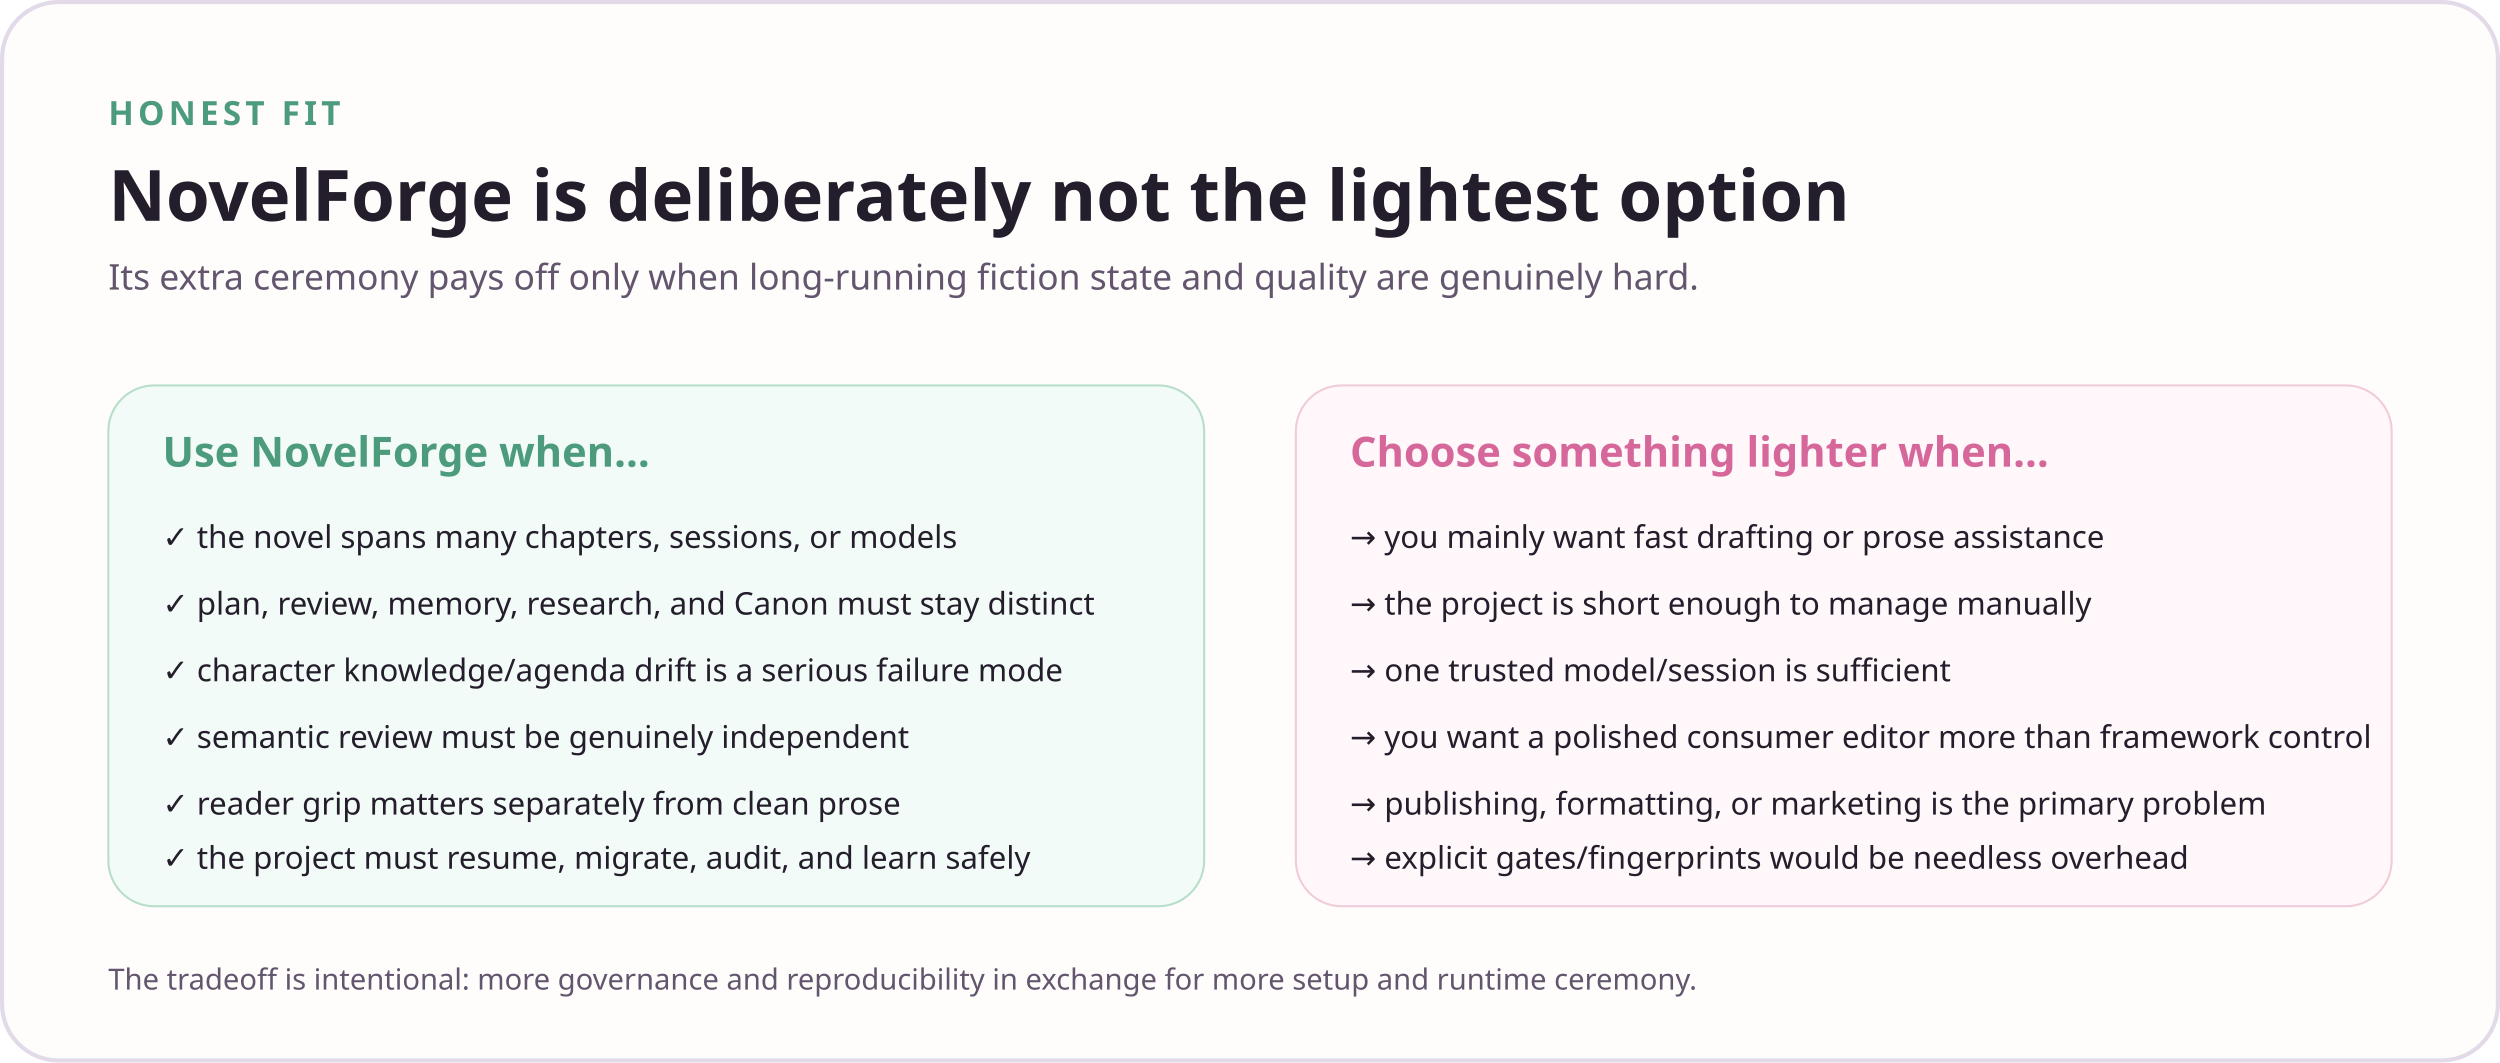
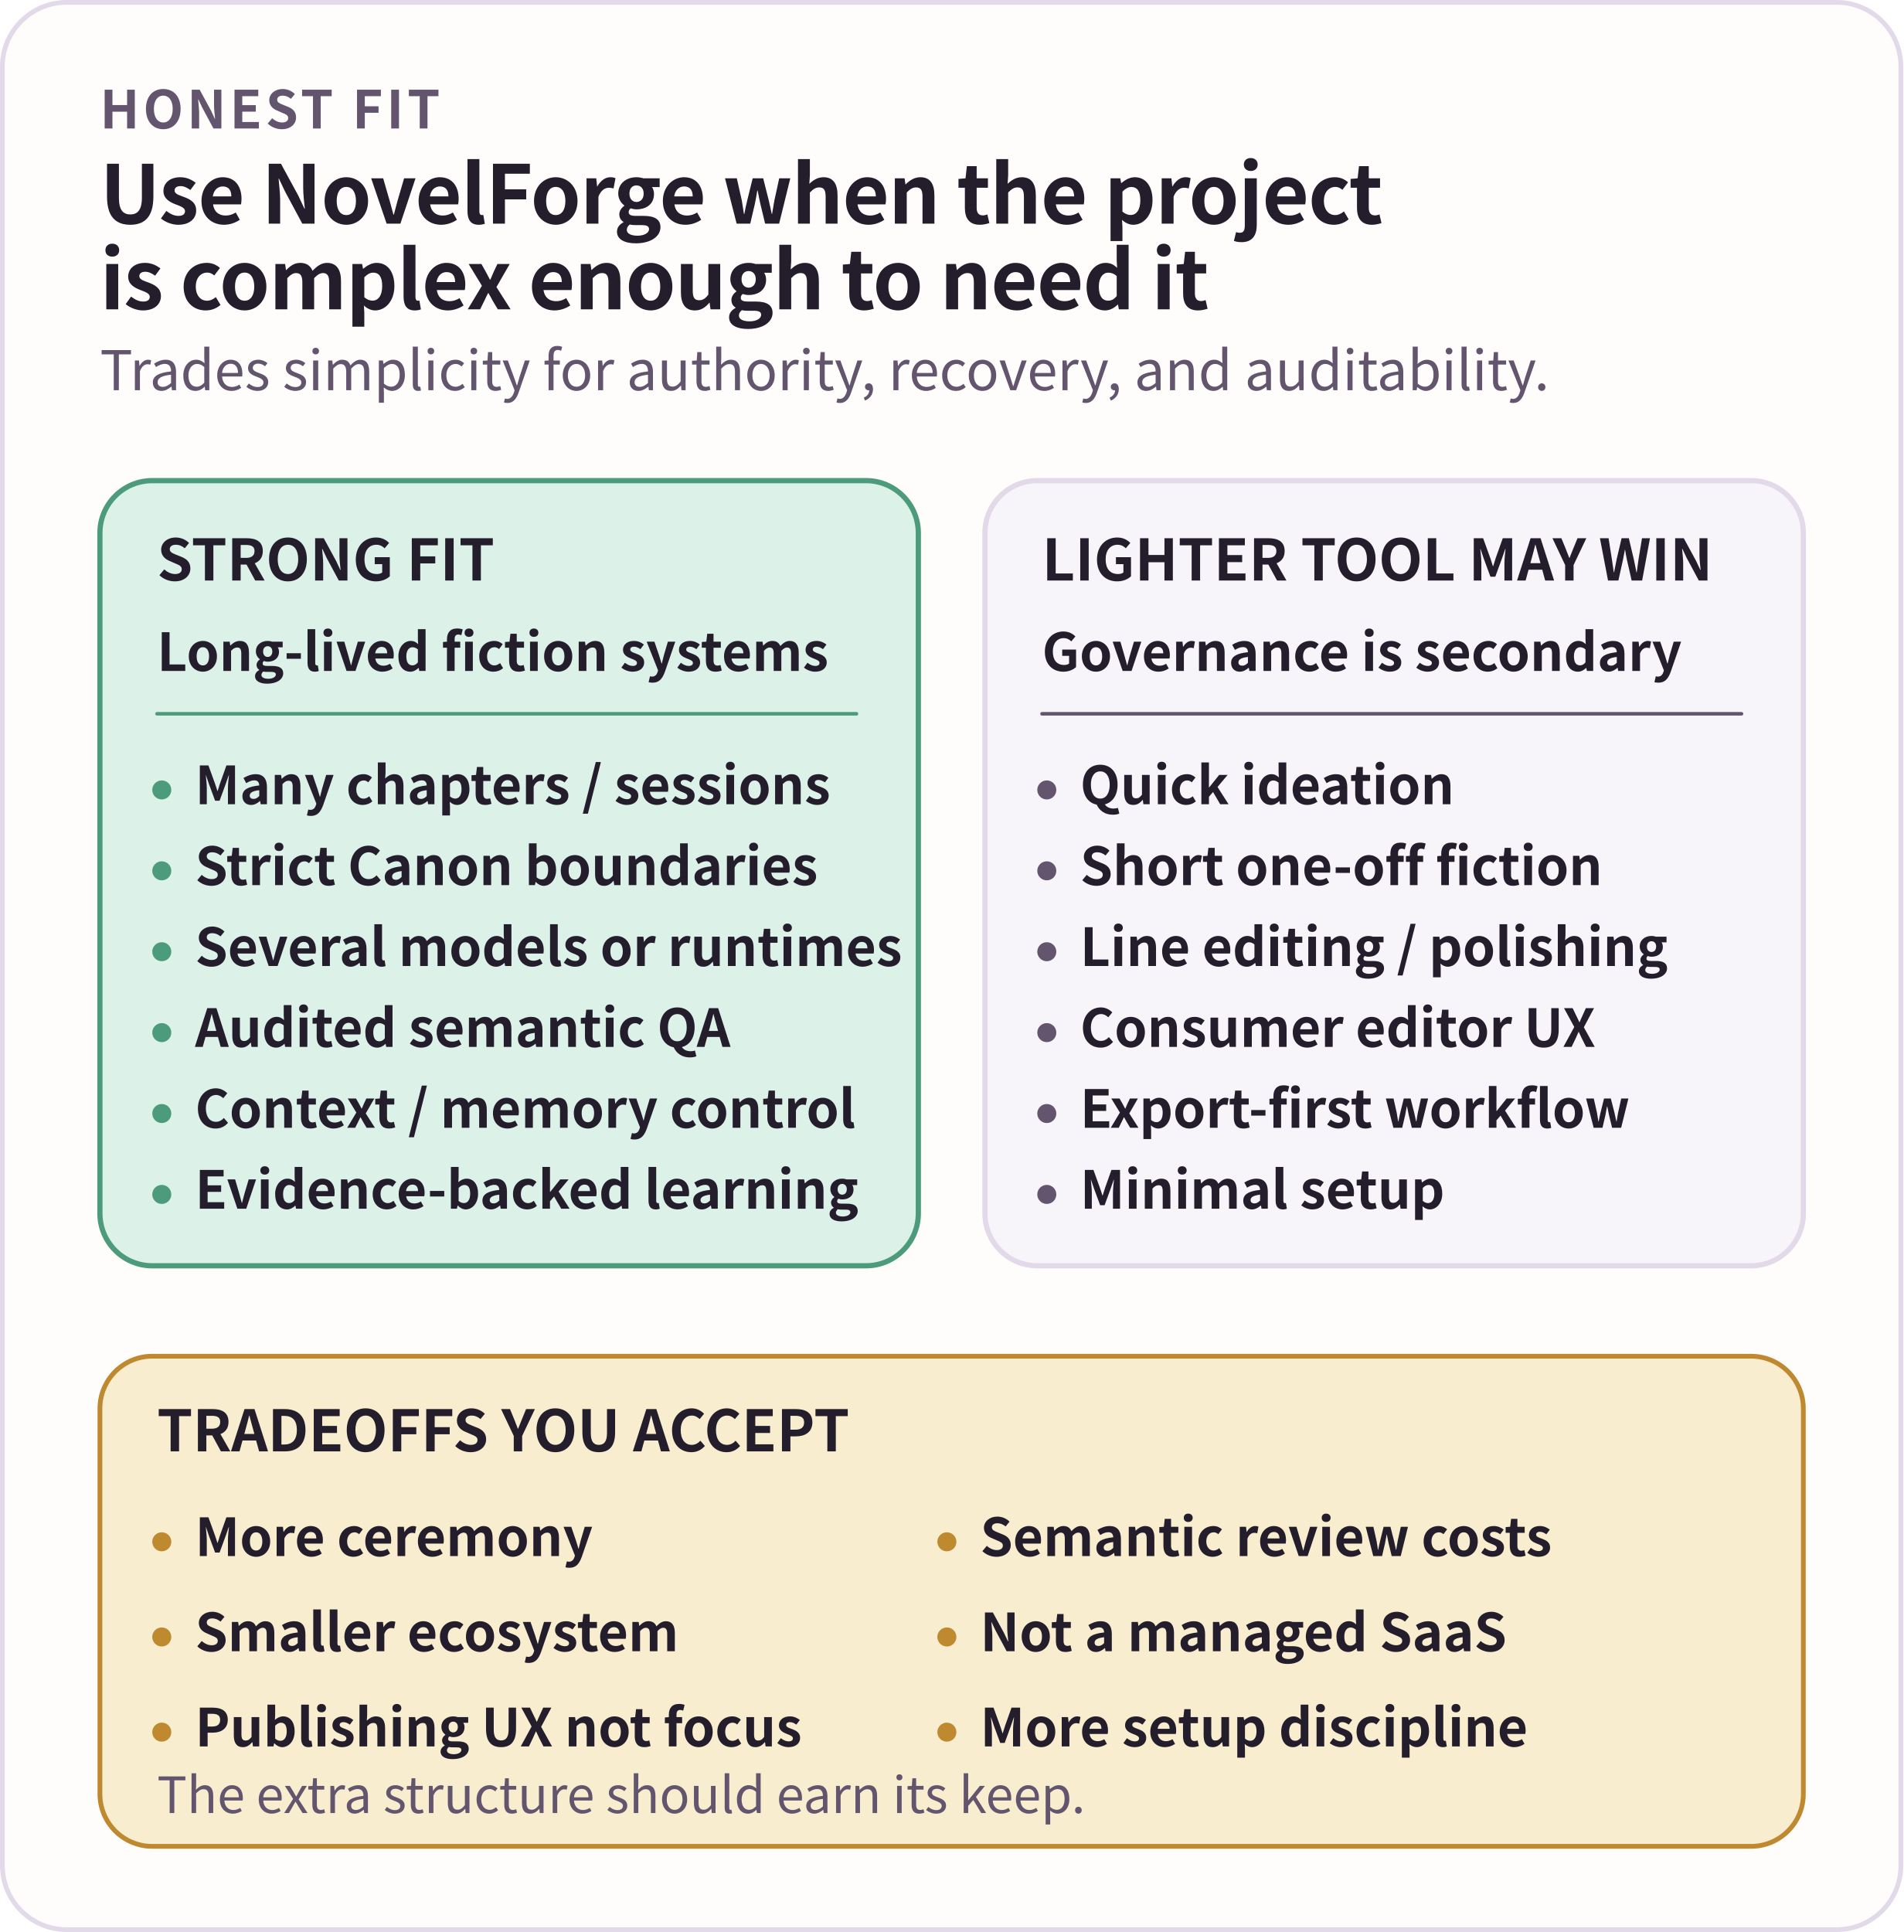
- <svg xmlns="http://www.w3.org/2000/svg" viewBox="0 0 1200 510" role="img" aria-labelledby="title desc">
-   <rect width="1200" height="510" rx="28" fill="#FFFDFC" />
-   <rect x="1" y="1" width="1198" height="508" rx="27" fill="none" stroke="#E2DAE8" stroke-width="2" />
-   <text x="52" y="60" font-family="ui-sans-serif,system-ui,sans-serif" font-size="16" font-weight="700" fill="#4D9B7D" letter-spacing="2">HONEST FIT</text>
-   <text x="52" y="106" font-family="ui-sans-serif,system-ui,sans-serif" font-size="34" font-weight="750" fill="#241D2B">NovelForge is deliberately not the lightest option</text>
-   <text x="52" y="139" font-family="ui-sans-serif,system-ui,sans-serif" font-size="17" fill="#62556D">Its extra ceremony pays off only when long-running fiction state and quality are genuinely hard.</text>
-   <g transform="translate(52 185)">
-     <rect width="526" height="250" rx="22" fill="#F2FBF7" stroke="#B7DEC9" />
-     <text x="26" y="39" font-family="ui-sans-serif,system-ui,sans-serif" font-size="20" font-weight="750" fill="#4D9B7D">Use NovelForge when…</text>
-     <text x="26" y="78" font-family="ui-sans-serif,system-ui,sans-serif" font-size="15" fill="#241D2B">✓ the novel spans many chapters, sessions, or models</text>
-     <text x="26" y="110" font-family="ui-sans-serif,system-ui,sans-serif" font-size="15" fill="#241D2B">✓ plan, review, memory, research, and Canon must stay distinct</text>
-     <text x="26" y="142" font-family="ui-sans-serif,system-ui,sans-serif" font-size="15" fill="#241D2B">✓ character knowledge/agenda drift is a serious failure mode</text>
-     <text x="26" y="174" font-family="ui-sans-serif,system-ui,sans-serif" font-size="15" fill="#241D2B">✓ semantic review must be genuinely independent</text>
-     <text x="26" y="206" font-family="ui-sans-serif,system-ui,sans-serif" font-size="15" fill="#241D2B">✓ reader grip matters separately from clean prose</text>
-     <text x="26" y="232" font-family="ui-sans-serif,system-ui,sans-serif" font-size="15" fill="#241D2B">✓ the project must resume, migrate, audit, and learn safely</text>
-   </g>
-   <g transform="translate(622 185)">
-     <rect width="526" height="250" rx="22" fill="#FFF7F9" stroke="#F0CCD9" />
-     <text x="26" y="39" font-family="ui-sans-serif,system-ui,sans-serif" font-size="20" font-weight="750" fill="#D6679A">Choose something lighter when…</text>
-     <text x="26" y="78" font-family="ui-sans-serif,system-ui,sans-serif" font-size="15" fill="#241D2B">→ you mainly want fast drafting or prose assistance</text>
-     <text x="26" y="110" font-family="ui-sans-serif,system-ui,sans-serif" font-size="15" fill="#241D2B">→ the project is short enough to manage manually</text>
-     <text x="26" y="142" font-family="ui-sans-serif,system-ui,sans-serif" font-size="15" fill="#241D2B">→ one trusted model/session is sufficient</text>
-     <text x="26" y="174" font-family="ui-sans-serif,system-ui,sans-serif" font-size="15" fill="#241D2B">→ you want a polished consumer editor more than framework control</text>
-     <text x="26" y="206" font-family="ui-sans-serif,system-ui,sans-serif" font-size="15" fill="#241D2B">→ publishing, formatting, or marketing is the primary problem</text>
-     <text x="26" y="232" font-family="ui-sans-serif,system-ui,sans-serif" font-size="15" fill="#241D2B">→ explicit gates/fingerprints would be needless overhead</text>
-   </g>
-   <text x="52" y="475" font-family="ui-sans-serif,system-ui,sans-serif" font-size="14" fill="#62556D">The tradeoff is intentional: more governance and reproducibility in exchange for more setup and runtime ceremony.</text>
+ <svg xmlns="http://www.w3.org/2000/svg" viewBox="0 0 800 812" role="img" data-doc-tier="A">
+   <style>
+ text{font-family:"Noto Sans CJK SC","Noto Sans",-apple-system,BlinkMacSystemFont,"Segoe UI",Arial,sans-serif;fill:#241D2B}
+ .eyebrow{font-size:22px;font-weight:800;letter-spacing:1.5px;fill:#62556D}
+ .title{font-size:34px;font-weight:850;letter-spacing:-.4px}
+ .subtitle{font-size:23px;font-weight:500;fill:#62556D}
+ .section{font-size:24px;font-weight:850}
+ .lead{font-size:22px;font-weight:750}
+ .body{font-size:22px;font-weight:650}
+ .small{font-size:21px;font-weight:500;fill:#62556D}
+ .pill{font-size:20px;font-weight:800}
+ </style>
+   <rect width="800" height="812" rx="28" fill="#FFFDFC" />
+   <rect x="1" y="1" width="798" height="810" rx="27" fill="none" stroke="#E2DAE8" stroke-width="2" />
+   <text x="42" y="54" class="eyebrow" text-anchor="start">HONEST FIT</text>
+   <text x="42" y="94" class="title" text-anchor="start" data-max-width="720">Use NovelForge when the project</text>
+   <text x="42" y="130" class="title" text-anchor="start" data-max-width="720">is complex enough to need it</text>
+   <text x="42" y="164" class="subtitle" text-anchor="start" data-max-width="720">Trades simplicity for authority, recovery, and auditability.</text>
+   <rect x="42" y="202" width="344" height="330" rx="22" fill="#DCF1E7" stroke="#4D9B7D" stroke-width="2.2" />
+   <rect x="414" y="202" width="344" height="330" rx="22" fill="#F8F5FA" stroke="#E2DAE8" stroke-width="2.2" />
+   <text x="66" y="244" class="section" text-anchor="start">STRONG FIT</text>
+   <text x="66" y="282" class="lead" text-anchor="start" data-max-width="320">Long-lived fiction systems</text>
+   <line x1="66" y1="300" x2="360" y2="300" stroke="#4D9B7D" stroke-width="1.5" stroke-linecap="round" />
+   <circle cx="68" cy="332" r="4" fill="#4D9B7D" />
+   <text x="82" y="338" class="body" text-anchor="start" data-max-width="320">Many chapters / sessions</text>
+   <circle cx="68" cy="366" r="4" fill="#4D9B7D" />
+   <text x="82" y="372" class="body" text-anchor="start">Strict Canon boundaries</text>
+   <circle cx="68" cy="400" r="4" fill="#4D9B7D" />
+   <text x="82" y="406" class="body" text-anchor="start" data-max-width="320">Several models or runtimes</text>
+   <circle cx="68" cy="434" r="4" fill="#4D9B7D" />
+   <text x="82" y="440" class="body" text-anchor="start">Audited semantic QA</text>
+   <circle cx="68" cy="468" r="4" fill="#4D9B7D" />
+   <text x="82" y="474" class="body" text-anchor="start" data-max-width="320">Context / memory control</text>
+   <circle cx="68" cy="502" r="4" fill="#4D9B7D" />
+   <text x="82" y="508" class="body" text-anchor="start" data-max-width="320">Evidence-backed learning</text>
+   <text x="438" y="244" class="section" text-anchor="start">LIGHTER TOOL MAY WIN</text>
+   <text x="438" y="282" class="lead" text-anchor="start" data-max-width="320">Governance is secondary</text>
+   <line x1="438" y1="300" x2="732" y2="300" stroke="#62556D" stroke-width="1.5" stroke-linecap="round" />
+   <circle cx="440" cy="332" r="4" fill="#62556D" />
+   <text x="454" y="338" class="body" text-anchor="start">Quick ideation</text>
+   <circle cx="440" cy="366" r="4" fill="#62556D" />
+   <text x="454" y="372" class="body" text-anchor="start">Short one-off fiction</text>
+   <circle cx="440" cy="400" r="4" fill="#62556D" />
+   <text x="454" y="406" class="body" text-anchor="start" data-max-width="320">Line editing / polishing</text>
+   <circle cx="440" cy="434" r="4" fill="#62556D" />
+   <text x="454" y="440" class="body" text-anchor="start">Consumer editor UX</text>
+   <circle cx="440" cy="468" r="4" fill="#62556D" />
+   <text x="454" y="474" class="body" text-anchor="start">Export-first workflow</text>
+   <circle cx="440" cy="502" r="4" fill="#62556D" />
+   <text x="454" y="508" class="body" text-anchor="start">Minimal setup</text>
+   <rect x="42" y="570" width="716" height="206" rx="22" fill="#F9EDCF" stroke="#BE892F" stroke-width="2.0" />
+   <text x="66" y="610" class="section" text-anchor="start">TRADEOFFS YOU ACCEPT</text>
+   <circle cx="68" cy="648" r="4" fill="#BE892F" />
+   <text x="82" y="654" class="body" text-anchor="start">More ceremony</text>
+   <circle cx="398" cy="648" r="4" fill="#BE892F" />
+   <text x="412" y="654" class="body" text-anchor="start">Semantic review costs</text>
+   <circle cx="68" cy="688" r="4" fill="#BE892F" />
+   <text x="82" y="694" class="body" text-anchor="start">Smaller ecosystem</text>
+   <circle cx="398" cy="688" r="4" fill="#BE892F" />
+   <text x="412" y="694" class="body" text-anchor="start">Not a managed SaaS</text>
+   <circle cx="68" cy="728" r="4" fill="#BE892F" />
+   <text x="82" y="734" class="body" text-anchor="start">Publishing UX not focus</text>
+   <circle cx="398" cy="728" r="4" fill="#BE892F" />
+   <text x="412" y="734" class="body" text-anchor="start">More setup discipline</text>
+   <text x="66" y="762" class="small" text-anchor="start" data-max-width="650">The extra structure should earn its keep.</text>
</svg>
